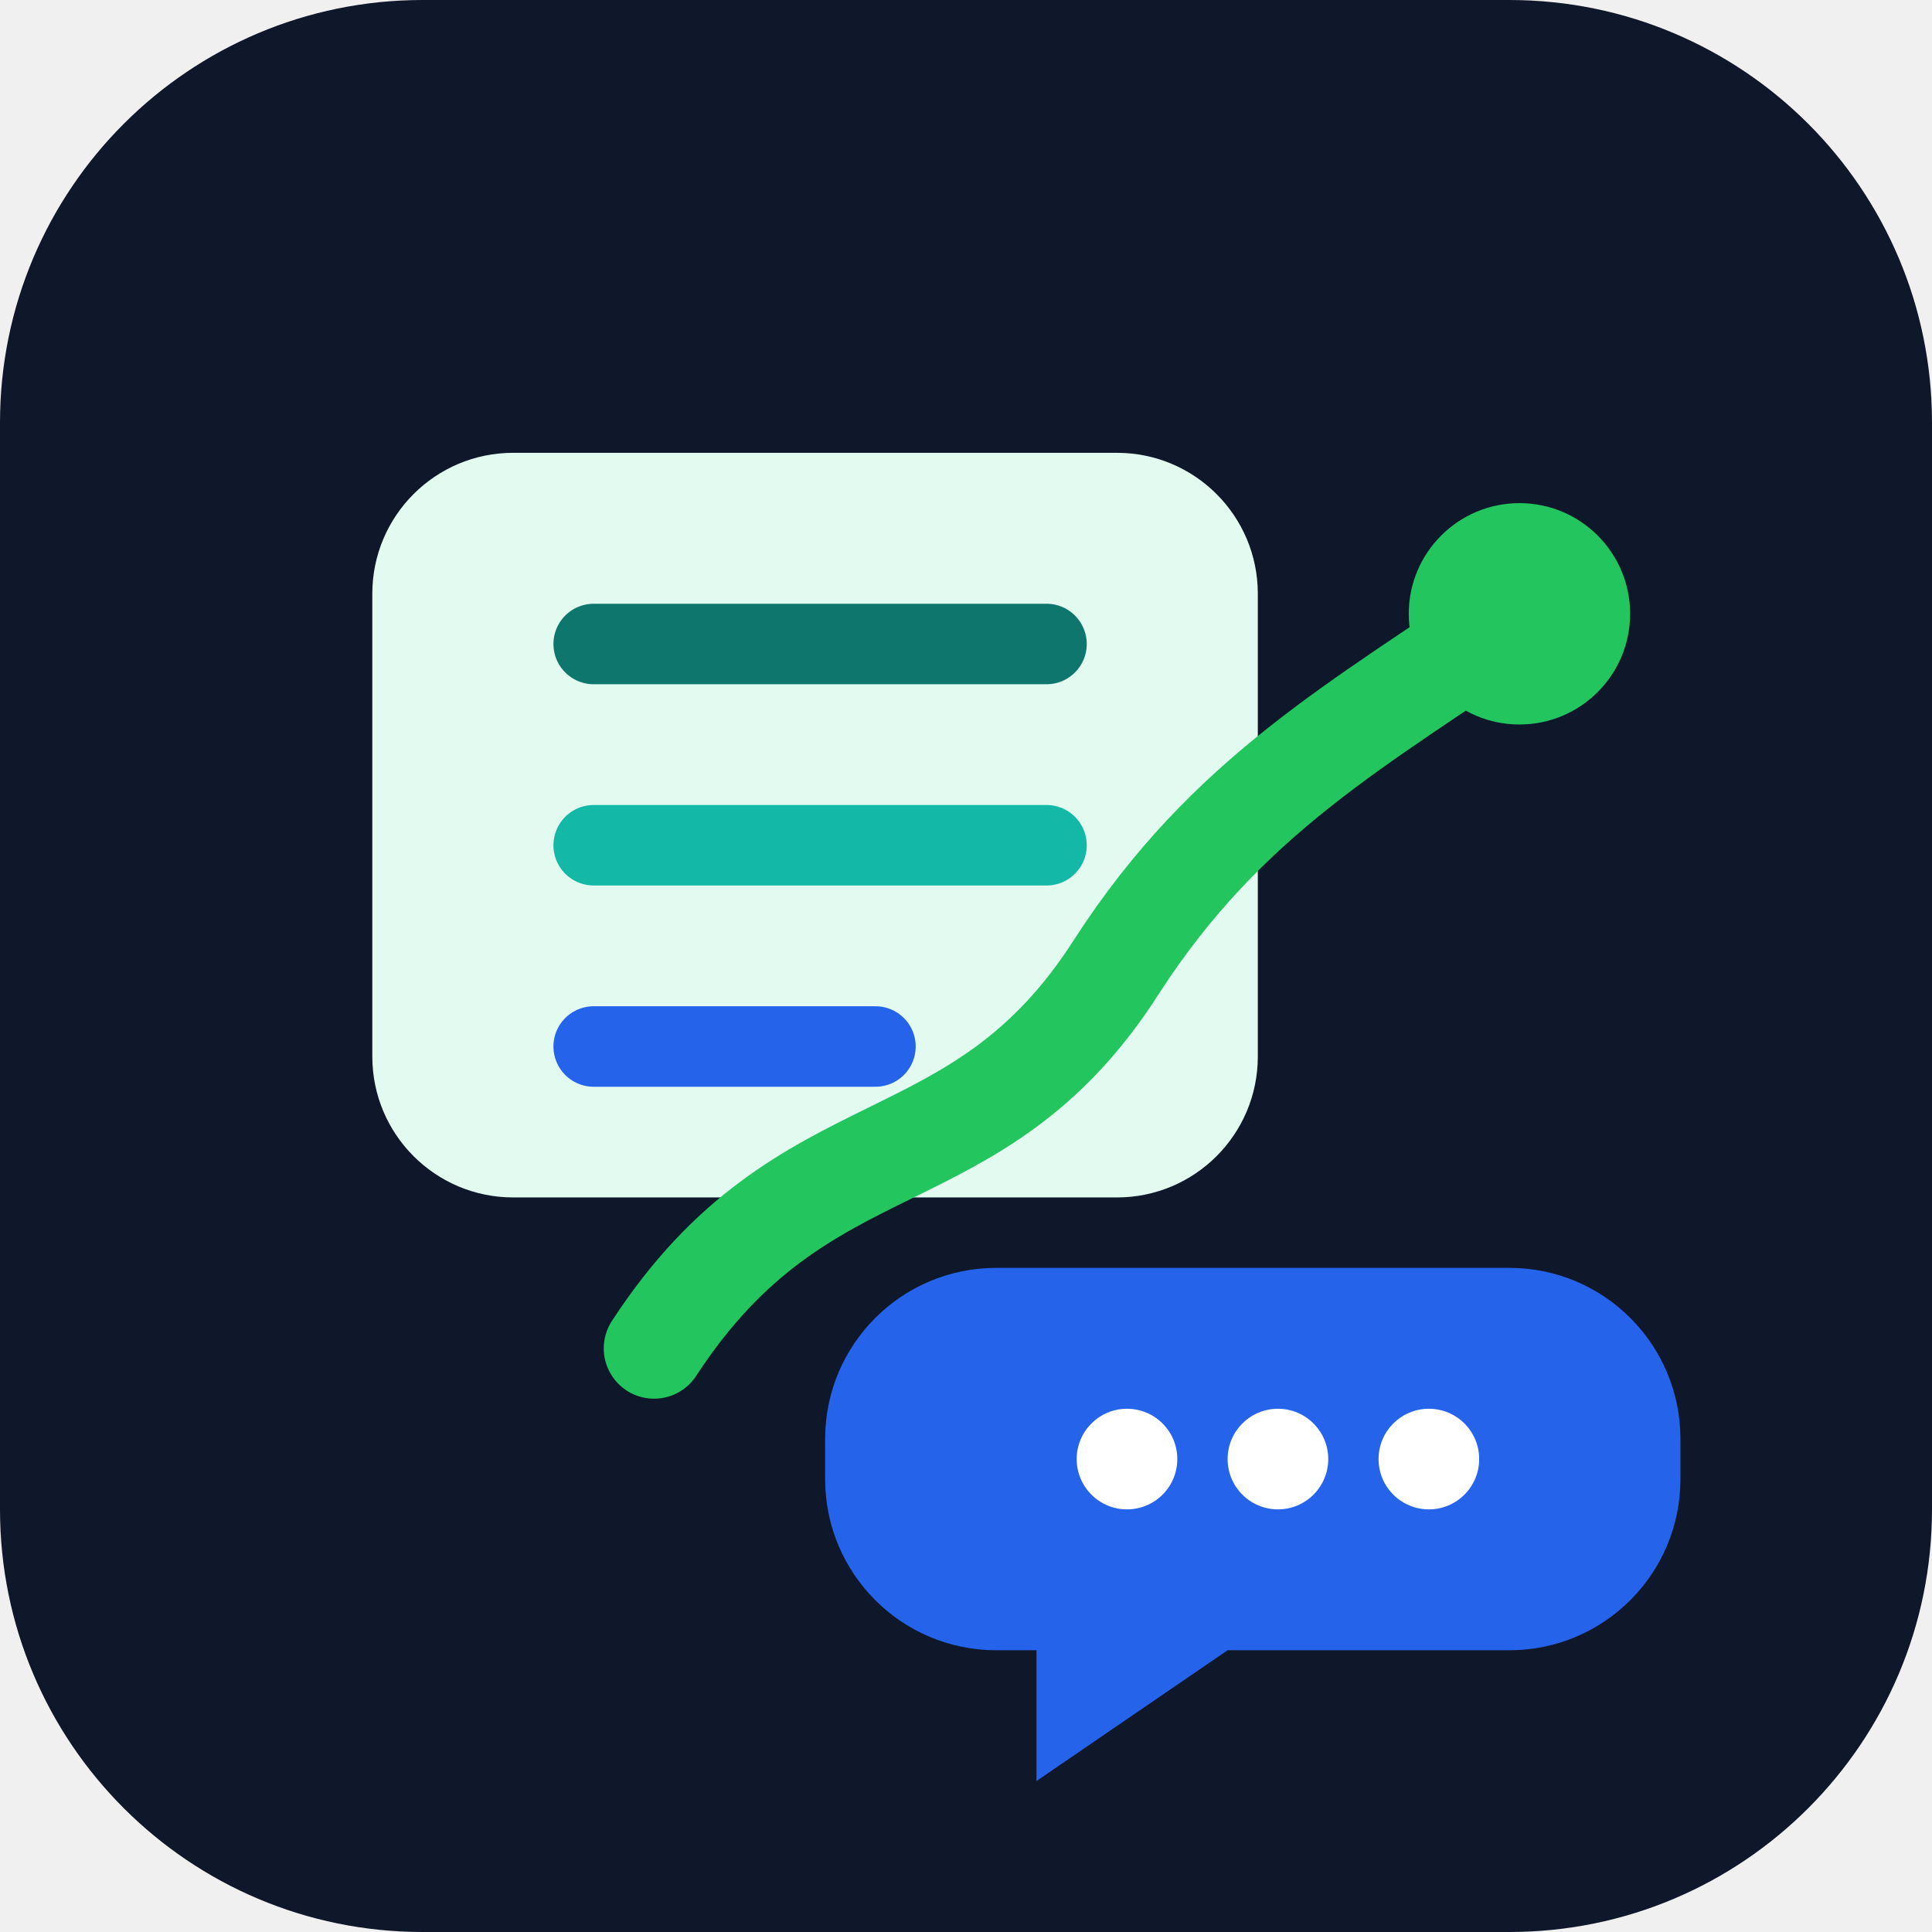
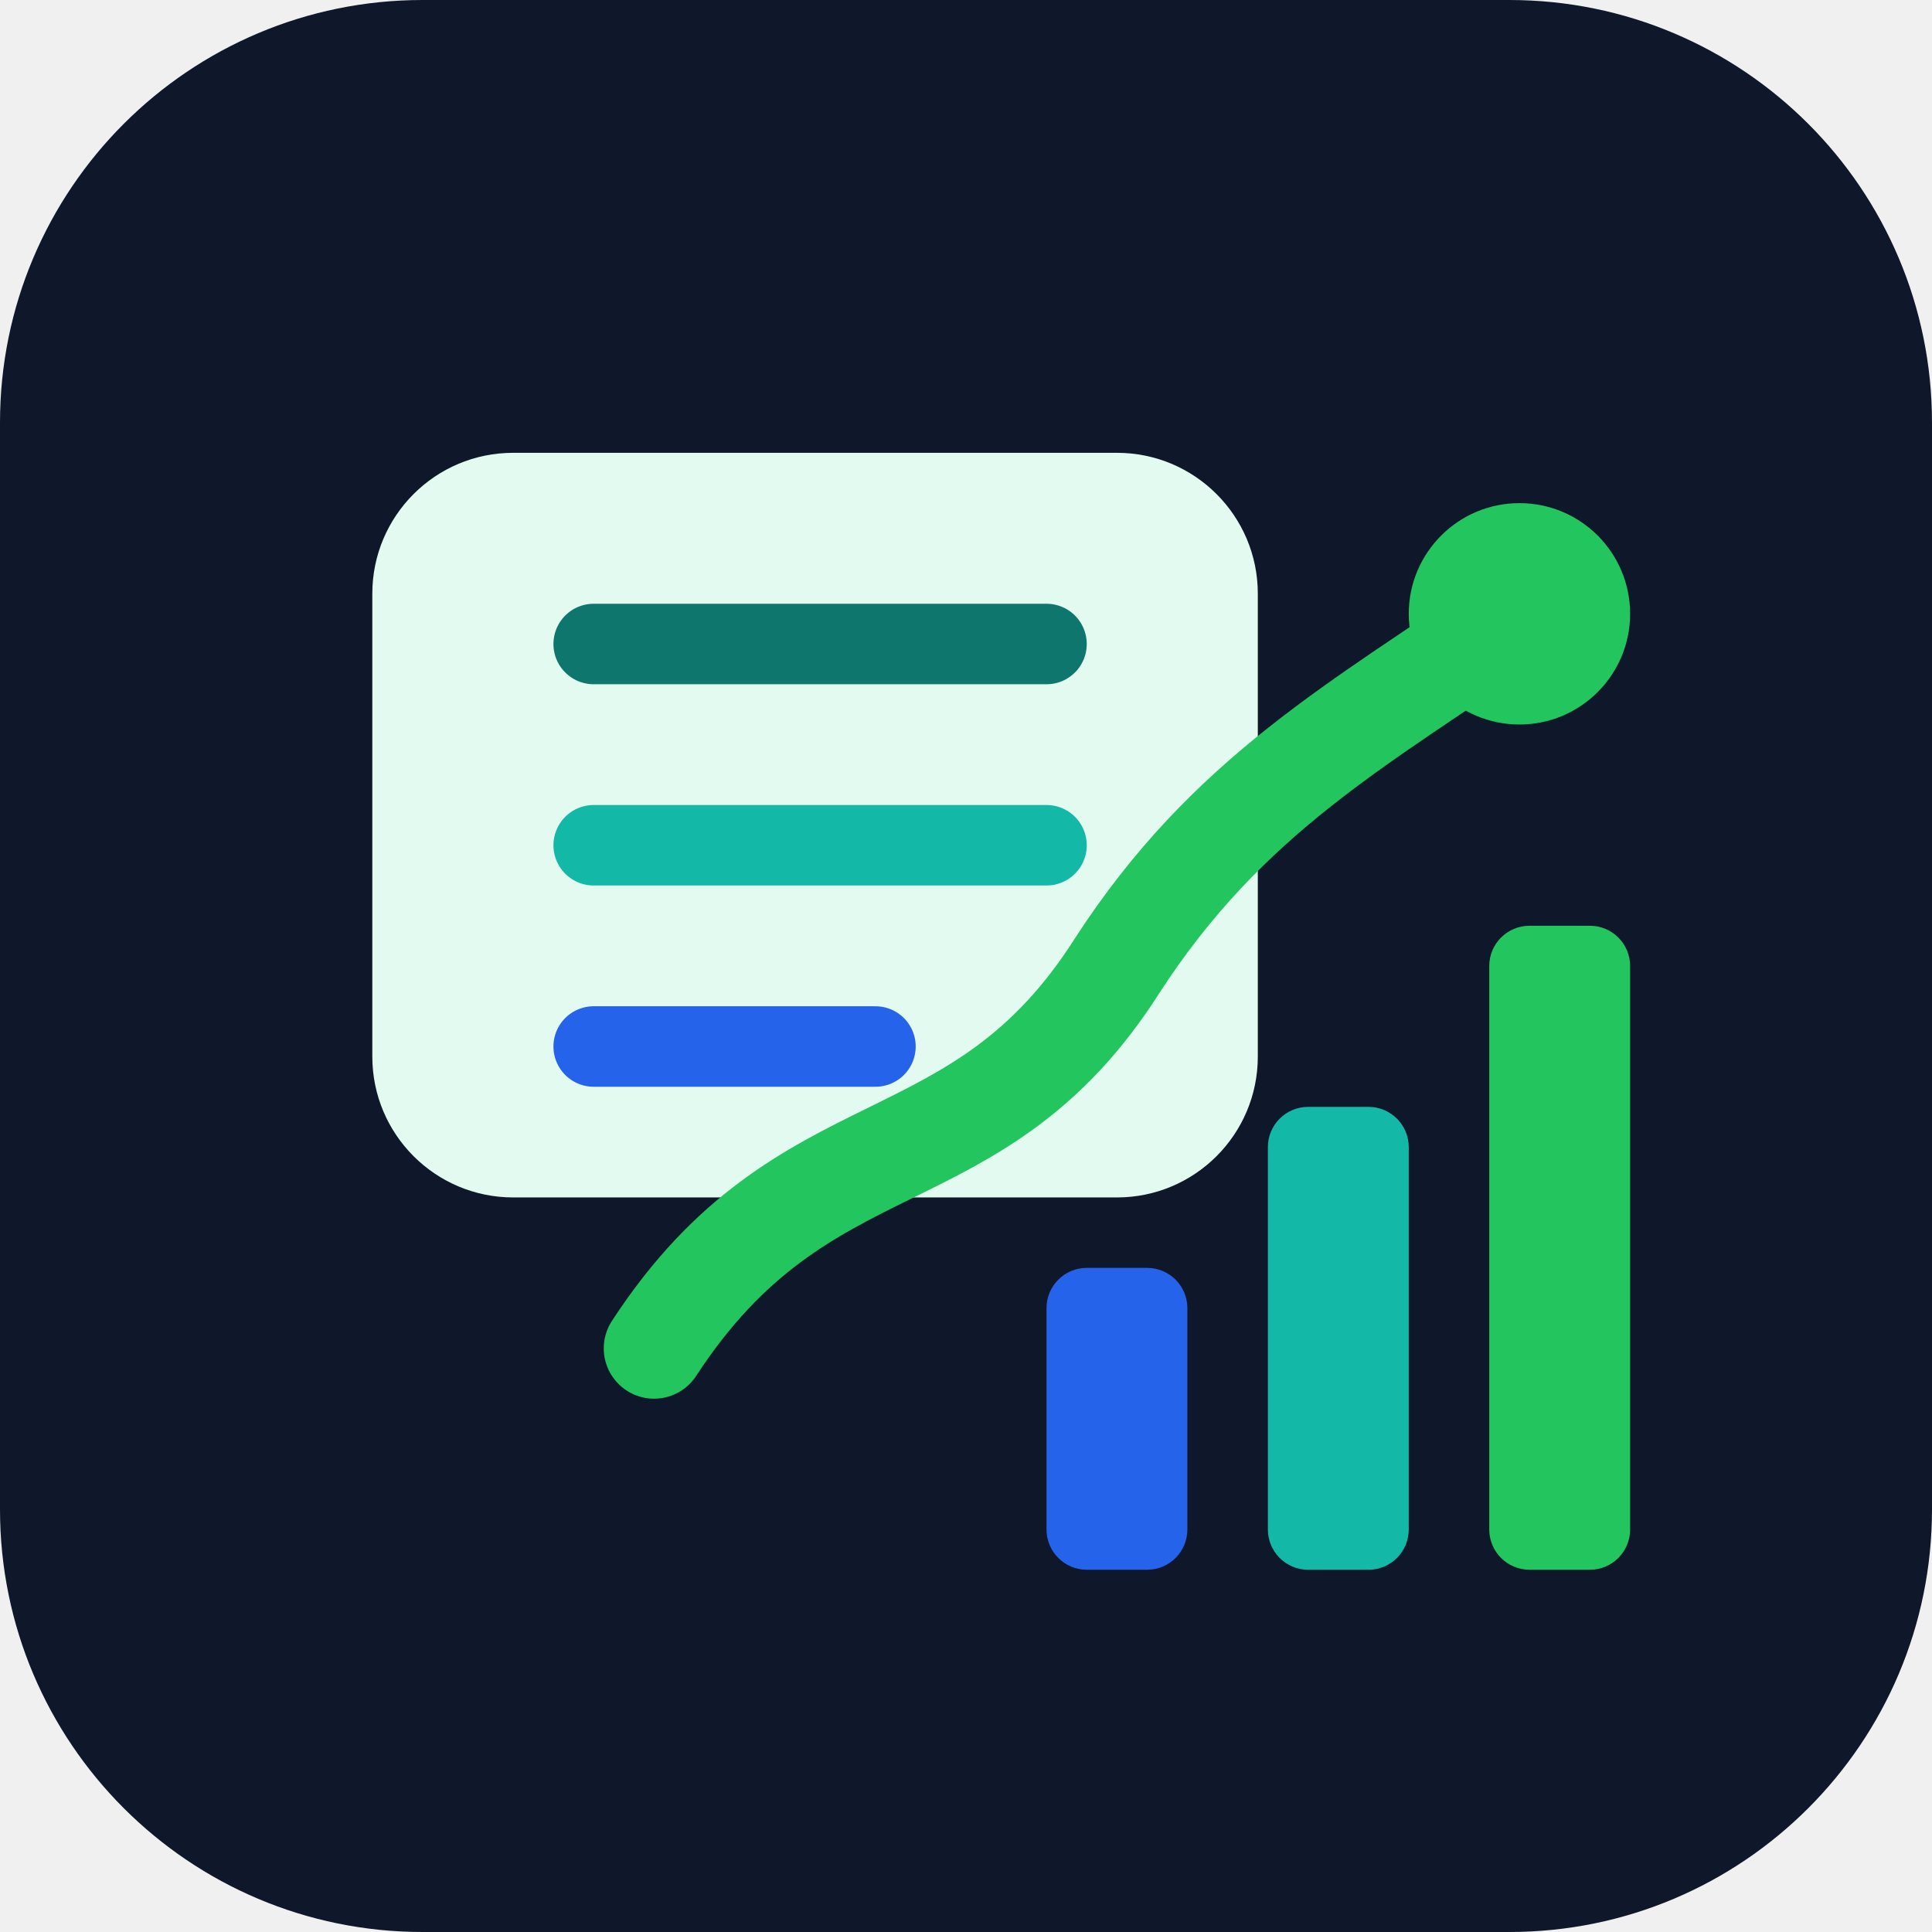
<svg xmlns="http://www.w3.org/2000/svg" width="192" height="192" viewBox="0 0 192 192" fill="none">
  <rect width="192" height="192" rx="42" fill="#0F172A" />
  <rect x="37" y="45" width="88" height="74" rx="14" fill="#E8FFF4" opacity="0.98" />
  <path d="M59 64H104" stroke="#0F766E" stroke-width="8" stroke-linecap="round" />
  <path d="M59 84H104" stroke="#14B8A6" stroke-width="8" stroke-linecap="round" />
  <path d="M59 104H87" stroke="#2563EB" stroke-width="8" stroke-linecap="round" />
  <path d="M65 134C80 111 97 118 111 96C122 79 135 72 151 61" stroke="#22C55E" stroke-width="10" stroke-linecap="round" stroke-linejoin="round" />
  <circle cx="151" cy="61" r="11" fill="#22C55E" />
-   <path d="M135 126H150C159.389 126 167 133.611 167 143V147C167 156.389 159.389 164 150 164H122L103 177V164H99C89.611 164 82 156.389 82 147V143C82 133.611 89.611 126 99 126H111" fill="#2563EB" />
-   <circle cx="112" cy="145" r="5" fill="#FFFFFF" />
-   <circle cx="127" cy="145" r="5" fill="#FFFFFF" />
-   <circle cx="142" cy="145" r="5" fill="#FFFFFF" />
+   <rect x="104" y="126" width="14" height="30" rx="4" fill="#2563EB" />
+   <rect x="126" y="110" width="14" height="46" rx="4" fill="#14B8A6" />
+   <rect x="148" y="92" width="14" height="64" rx="4" fill="#22C55E" />
</svg>
